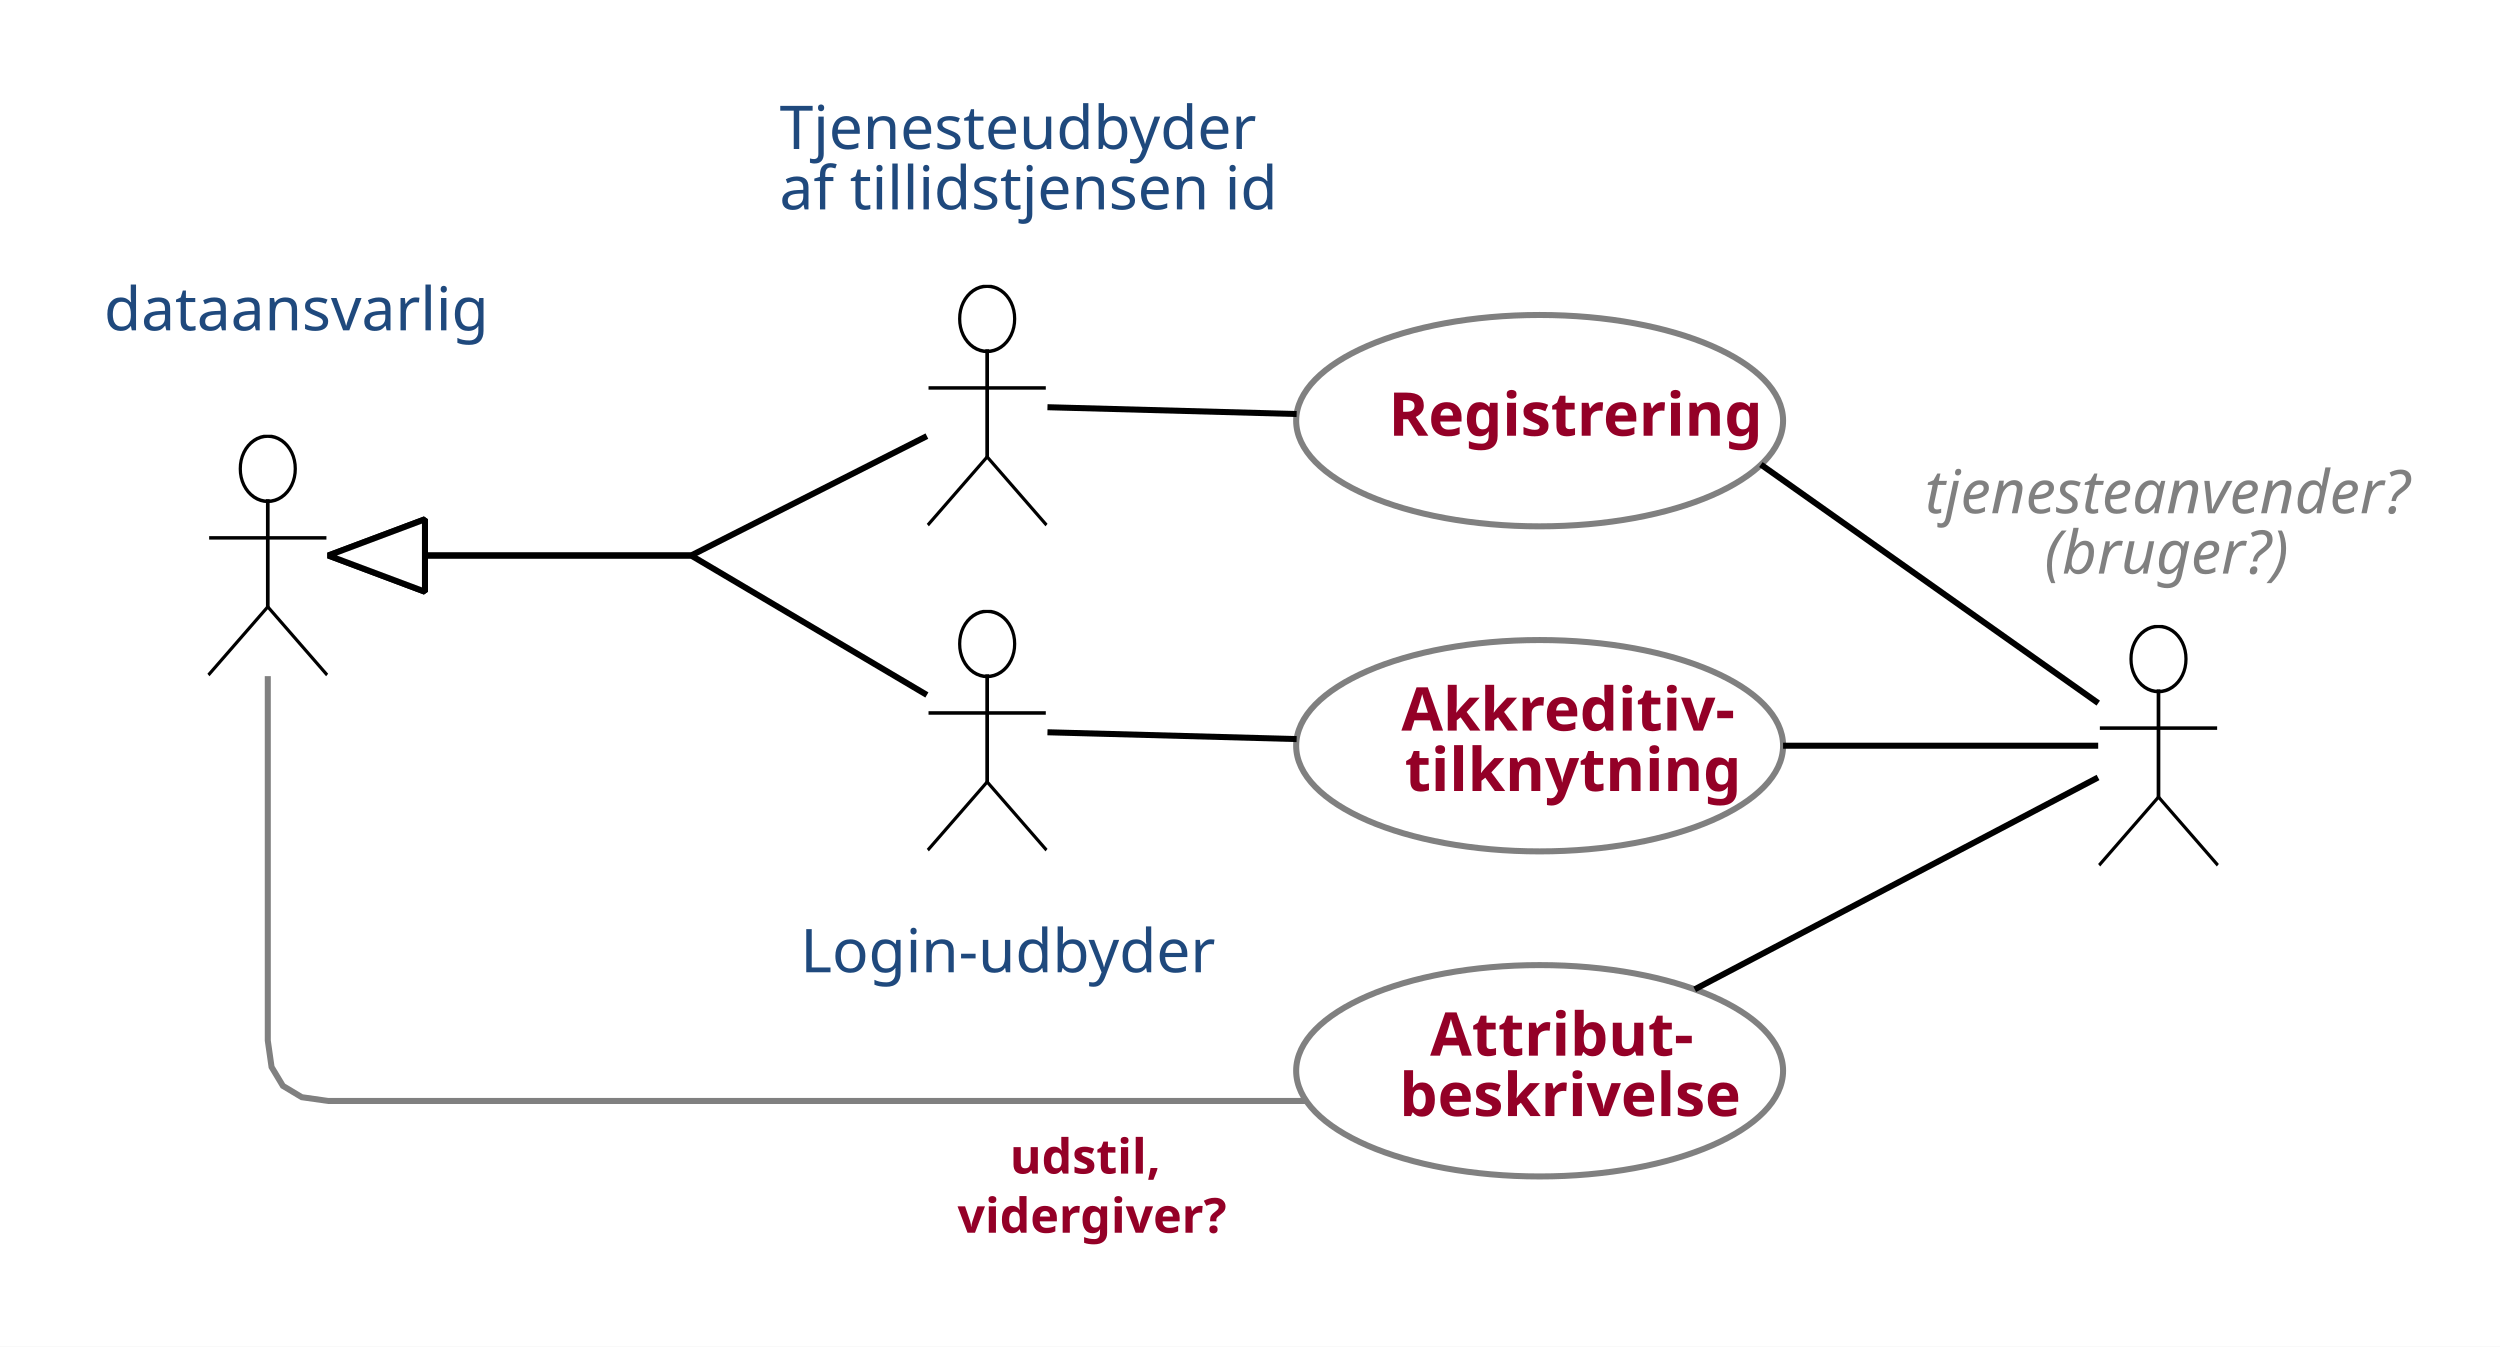
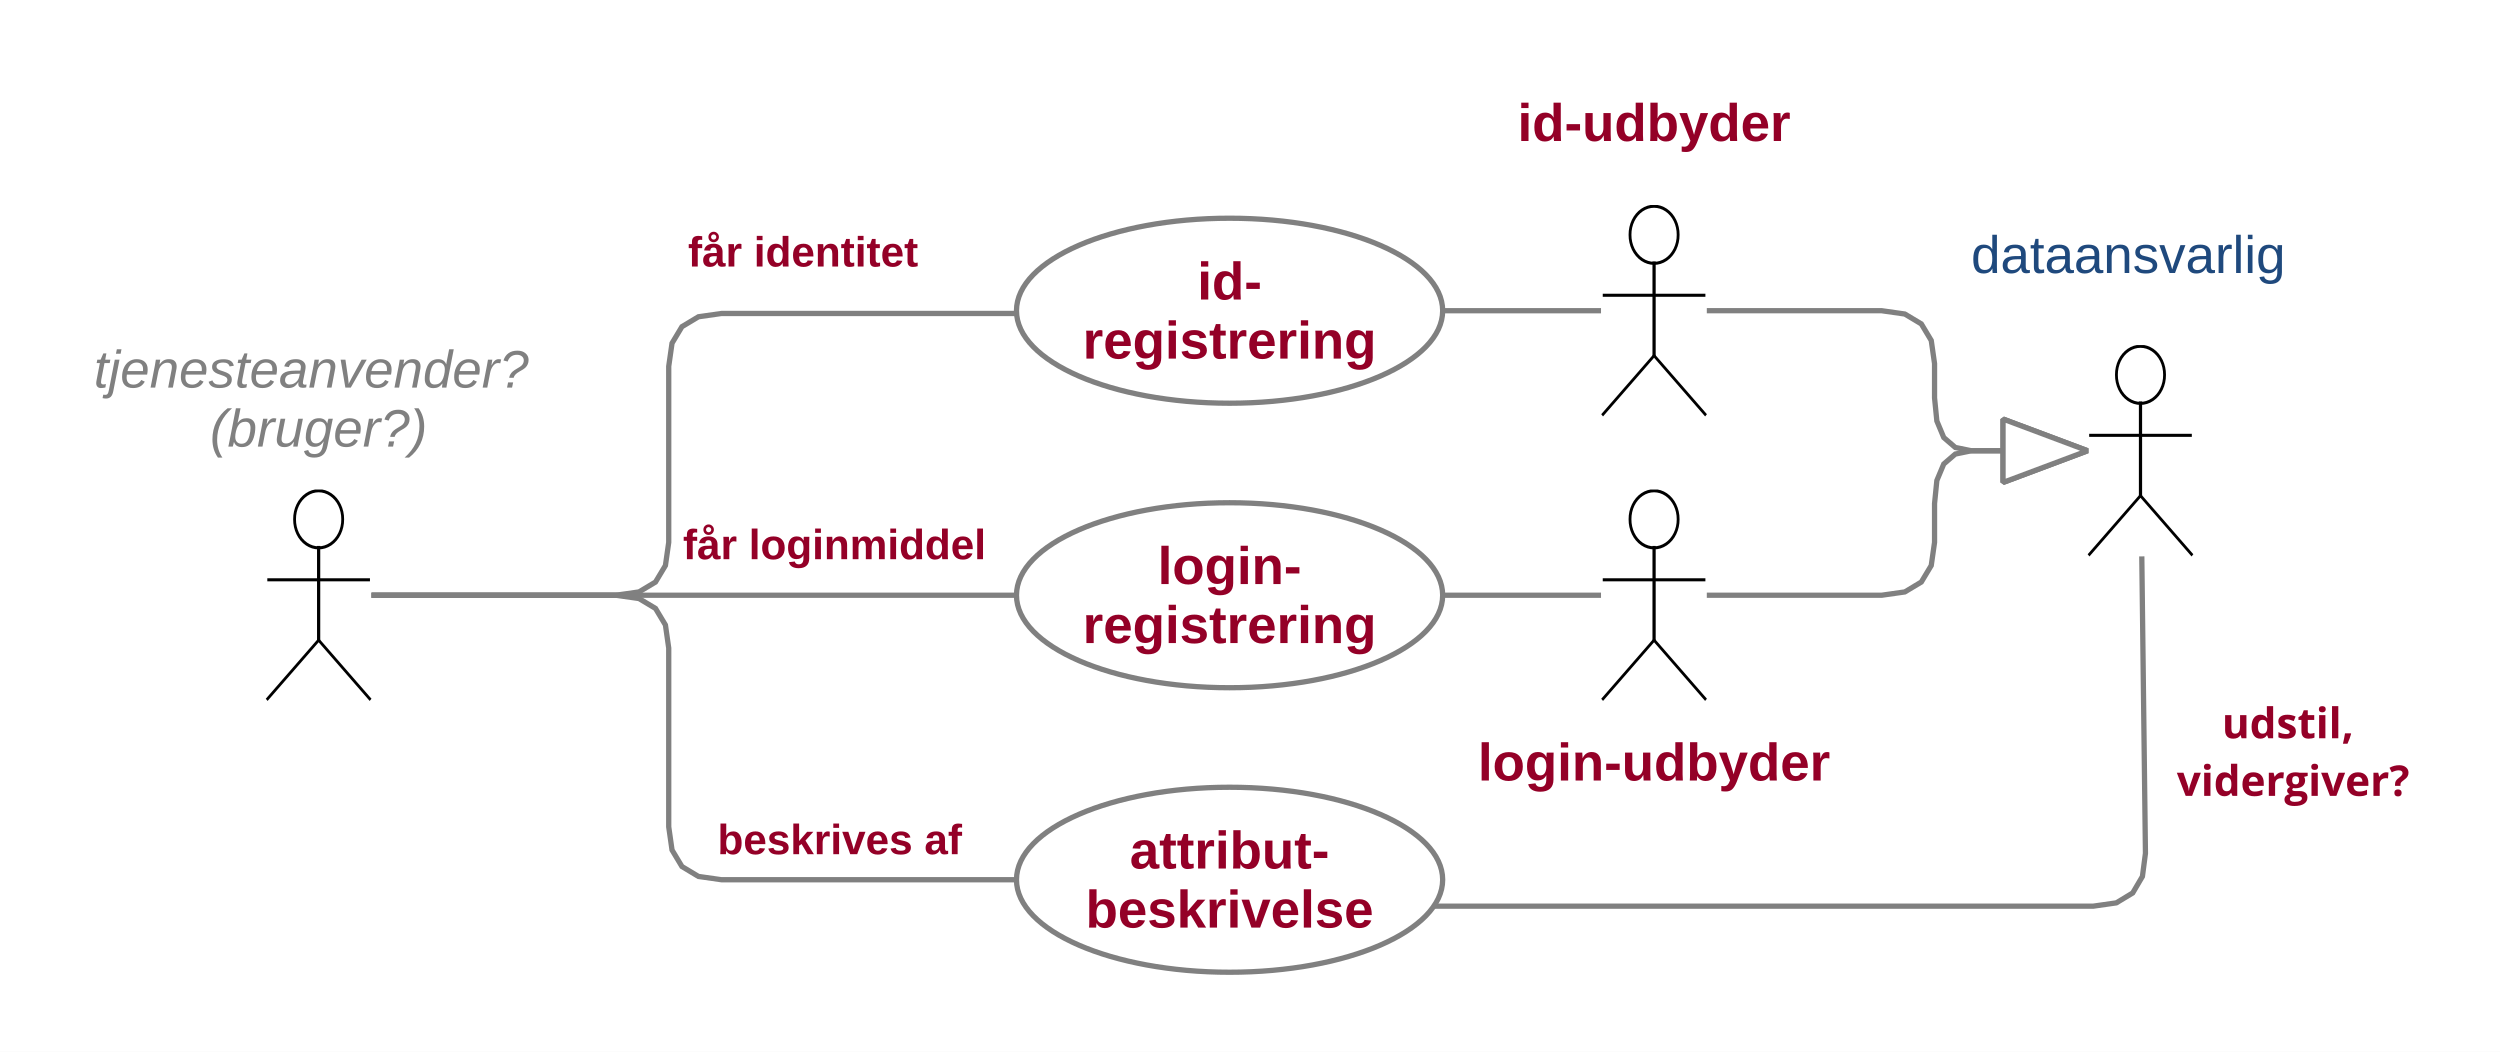
- <svg xmlns="http://www.w3.org/2000/svg" fill-opacity="1" color-rendering="auto" color-interpolation="auto" text-rendering="auto" stroke="black" stroke-linecap="square" width="414" stroke-miterlimit="10" shape-rendering="auto" stroke-opacity="1" fill="black" stroke-dasharray="none" font-weight="normal" stroke-width="1" height="223" font-family="'Dialog'" font-style="normal" stroke-linejoin="miter" font-size="12px" stroke-dashoffset="0" image-rendering="auto">
+ <svg xmlns="http://www.w3.org/2000/svg" fill-opacity="1" color-rendering="auto" color-interpolation="auto" text-rendering="auto" stroke="black" stroke-linecap="square" width="473" stroke-miterlimit="10" shape-rendering="auto" stroke-opacity="1" fill="black" stroke-dasharray="none" font-weight="normal" stroke-width="1" height="199" font-family="'Dialog'" font-style="normal" stroke-linejoin="miter" font-size="12px" stroke-dashoffset="0" image-rendering="auto">
  <defs id="genericDefs" />
  <g>
-     <g fill="white" text-rendering="geometricPrecision" shape-rendering="geometricPrecision" transform="translate(-332,-327)" stroke="white">
-       <rect x="332" width="414" height="223" y="327" clip-path="url(#clipPath2)" stroke="none" />
+     <g fill="white" text-rendering="geometricPrecision" shape-rendering="geometricPrecision" transform="translate(-13,0)" stroke="white">
+       <rect x="13" width="473" height="199" y="0" clip-path="url(#clipPath2)" stroke="none" />
    </g>
-     <g stroke-linecap="butt" font-size="10px" transform="matrix(1,0,0,1,-332,-327)" fill="rgb(148,0,39)" text-rendering="geometricPrecision" font-family="'Calibri'" shape-rendering="geometricPrecision" stroke="rgb(148,0,39)" font-weight="bold" stroke-miterlimit="1.45">
-       <text x="561.949" xml:space="preserve" y="399.161" clip-path="url(#clipPath2)" stroke="none">Registrering</text>
+     <g stroke-linecap="butt" font-size="10px" transform="matrix(1,0,0,1,-13,0)" fill="rgb(148,0,39)" text-rendering="geometricPrecision" font-family="'Arial'" shape-rendering="geometricPrecision" stroke="rgb(148,0,39)" font-weight="bold" stroke-miterlimit="1.45">
+       <text x="239.526" xml:space="preserve" y="56.669" clip-path="url(#clipPath2)" stroke="none">id-</text>
+       <text x="217.849" xml:space="preserve" y="67.841" clip-path="url(#clipPath2)" stroke="none">registrering</text>
    </g>
-     <g stroke-linecap="butt" transform="matrix(1,0,0,1,-332,-327)" fill="gray" text-rendering="geometricPrecision" shape-rendering="geometricPrecision" stroke="gray" stroke-miterlimit="1.45">
-       <ellipse rx="40.317" fill="none" ry="17.5" clip-path="url(#clipPath2)" cx="586.961" cy="396.661" />
+     <g stroke-linecap="butt" transform="matrix(1,0,0,1,-13,0)" fill="gray" text-rendering="geometricPrecision" shape-rendering="geometricPrecision" stroke="gray" stroke-miterlimit="1.45">
+       <ellipse rx="40.317" fill="none" ry="17.5" clip-path="url(#clipPath2)" cx="245.635" cy="58.788" />
    </g>
-     <g stroke-linecap="butt" font-size="10px" transform="matrix(1,0,0,1,-332,-327)" fill="rgb(148,0,39)" text-rendering="geometricPrecision" font-family="'Calibri'" shape-rendering="geometricPrecision" stroke="rgb(148,0,39)" font-weight="bold" stroke-miterlimit="1.45">
-       <text x="564.068" xml:space="preserve" y="447.991" clip-path="url(#clipPath2)" stroke="none">Akkreditiv-</text>
-       <text x="564.622" xml:space="preserve" y="457.991" clip-path="url(#clipPath2)" stroke="none">tilknytning</text>
+     <g stroke-linecap="butt" font-size="10px" transform="matrix(1,0,0,1,-13,0)" fill="rgb(148,0,39)" text-rendering="geometricPrecision" font-family="'Arial'" shape-rendering="geometricPrecision" stroke="rgb(148,0,39)" font-weight="bold" stroke-miterlimit="1.45">
+       <text x="232.029" xml:space="preserve" y="110.499" clip-path="url(#clipPath2)" stroke="none">login-</text>
+       <text x="217.849" xml:space="preserve" y="121.67" clip-path="url(#clipPath2)" stroke="none">registrering</text>
    </g>
-     <g stroke-linecap="butt" transform="matrix(1,0,0,1,-332,-327)" fill="gray" text-rendering="geometricPrecision" shape-rendering="geometricPrecision" stroke="gray" stroke-miterlimit="1.45">
-       <ellipse rx="40.317" fill="none" ry="17.5" clip-path="url(#clipPath2)" cx="586.961" cy="450.491" />
+     <g stroke-linecap="butt" transform="matrix(1,0,0,1,-13,0)" fill="gray" text-rendering="geometricPrecision" shape-rendering="geometricPrecision" stroke="gray" stroke-miterlimit="1.45">
+       <ellipse rx="40.317" fill="none" ry="17.5" clip-path="url(#clipPath2)" cx="245.635" cy="112.618" />
    </g>
-     <g stroke-linecap="butt" font-size="10px" transform="matrix(1,0,0,1,-332,-327)" fill="rgb(148,0,39)" text-rendering="geometricPrecision" font-family="'Calibri'" shape-rendering="geometricPrecision" stroke="rgb(148,0,39)" font-weight="bold" stroke-miterlimit="1.45">
-       <text x="568.829" xml:space="preserve" y="501.82" clip-path="url(#clipPath2)" stroke="none">Attribut-</text>
-       <text x="563.738" xml:space="preserve" y="511.82" clip-path="url(#clipPath2)" stroke="none">beskrivelse</text>
+     <g stroke-linecap="butt" font-size="10px" transform="matrix(1,0,0,1,-13,0)" fill="rgb(148,0,39)" text-rendering="geometricPrecision" font-family="'Arial'" shape-rendering="geometricPrecision" stroke="rgb(148,0,39)" font-weight="bold" stroke-miterlimit="1.45">
+       <text x="226.75" xml:space="preserve" y="164.328" clip-path="url(#clipPath2)" stroke="none">attribut-</text>
+       <text x="218.391" xml:space="preserve" y="175.5" clip-path="url(#clipPath2)" stroke="none">beskrivelse</text>
    </g>
-     <g stroke-linecap="butt" transform="matrix(1,0,0,1,-332,-327)" fill="gray" text-rendering="geometricPrecision" shape-rendering="geometricPrecision" stroke="gray" stroke-miterlimit="1.45">
-       <ellipse rx="40.317" fill="none" ry="17.5" clip-path="url(#clipPath2)" cx="586.961" cy="504.32" />
+     <g stroke-linecap="butt" transform="matrix(1,0,0,1,-13,0)" fill="gray" text-rendering="geometricPrecision" shape-rendering="geometricPrecision" stroke="gray" stroke-miterlimit="1.45">
+       <ellipse rx="40.317" fill="none" ry="17.5" clip-path="url(#clipPath2)" cx="245.635" cy="166.447" />
    </g>
-     <g text-rendering="geometricPrecision" shape-rendering="geometricPrecision" transform="matrix(0.4914,0,0,0.5809,34.2718,71.9906)">
+     <g text-rendering="geometricPrecision" shape-rendering="geometricPrecision" transform="matrix(0.4914,0,0,0.5809,394.9079,65.2828)">
      <g clip-path="url(#clipPath3)">
        <svg opacity="1" writing-mode="lr-tb" stop-color="rgb(0, 0, 0)" shape-rendering="auto" glyph-orientation-horizontal="0deg" color-profile="auto" lighting-color="rgb(255, 255, 255)" color="rgb(0, 0, 0)" font-weight="400" alignment-baseline="auto" font-style="normal" version="1.0" color-interpolation-filters="linearrgb" text-anchor="start" stroke-linecap="butt" color-interpolation="srgb" font-variant="normal" word-spacing="normal" fill-opacity="1" text-rendering="auto" clip-path="none" text-decoration="none" letter-spacing="normal" glyph-orientation-vertical="auto" display="inline" font-size-adjust="none" overflow="hidden" fill="rgb(0, 0, 0)" font-stretch="normal" stroke-dasharray="none" id="svg1.svg2" stroke-miterlimit="4" stop-opacity="1" color-rendering="auto" font-size="12" pointer-events="visiblepainted" mask="none" direction="ltr" baseline-shift="baseline" enable-background="accumulate" fill-rule="nonzero" image-rendering="auto" stroke-dashoffset="0" marker-end="none" width="41" clip="auto" cursor="auto" stroke="none" filter="none" visibility="visible" kerning="auto" stroke-width="1" font-family="&quot;Arial&quot;,&quot;Helvetica&quot;,sans-serif" flood-opacity="1" clip-rule="nonzero" src="none" height="68.997" unicode-bidi="normal" stroke-linejoin="miter" stroke-opacity="1" flood-color="rgb(0, 0, 0)" dominant-baseline="auto" marker-start="none" marker-mid="none">
          <defs id="svg1.defs4">
            <clipPath clipPathUnits="userSpaceOnUse" id="clipPath1">
-               <path d="M0 0 L414 0 L414 223 L0 223 L0 0 Z" />
+               <path d="M0 0 L473 0 L473 199 L0 199 L0 0 Z" />
            </clipPath>
            <clipPath clipPathUnits="userSpaceOnUse" id="clipPath2">
-               <path d="M332 327 L746 327 L746 550 L332 550 L332 327 Z" />
+               <path d="M13 0 L486 0 L486 199 L13 199 L13 0 Z" />
            </clipPath>
            <clipPath clipPathUnits="userSpaceOnUse" id="clipPath3">
-               <path d="M-69.738 -123.924 L772.691 -123.924 L772.691 259.947 L-69.738 259.947 L-69.738 -123.924 Z" />
+               <path d="M-803.58 -112.378 L158.906 -112.378 L158.906 230.18 L-803.58 230.18 L-803.58 -112.378 Z" />
            </clipPath>
            <clipPath clipPathUnits="userSpaceOnUse" id="clipPath4">
-               <path d="M-706.852 -178.148 L135.577 -178.148 L135.577 205.723 L-706.852 205.723 L-706.852 -178.148 Z" />
+               <path d="M-102.175 -159.432 L860.311 -159.432 L860.311 183.126 L-102.175 183.126 L-102.175 -159.432 Z" />
            </clipPath>
            <clipPath clipPathUnits="userSpaceOnUse" id="clipPath5">
-               <path d="M-312.147 -173.845 L530.282 -173.845 L530.282 210.027 L-312.147 210.027 L-312.147 -173.845 Z" />
+               <path d="M-616.31 -159.432 L346.175 -159.432 L346.175 183.126 L-616.31 183.126 L-616.31 -159.432 Z" />
            </clipPath>
            <clipPath clipPathUnits="userSpaceOnUse" id="clipPath6">
-               <path d="M-312.147 -81.183 L530.282 -81.183 L530.282 302.688 L-312.147 302.688 L-312.147 -81.183 Z" />
+               <path d="M-616.31 -66.77 L346.175 -66.77 L346.175 275.788 L-616.31 275.788 L-616.31 -66.77 Z" />
            </clipPath>
          </defs>
          <g id="svg1.layer1" transform="translate(-29.5,-42.95948)">
            <a id="svg1.a3142" transform="matrix(1.087391,0,0,1,-4.4742,0)">
              <path transform="translate(11.58689,5.290899)" style="fill:none;fill-rule:evenodd;stroke:#000000;stroke-width:1px;stroke-linecap:butt;stroke-linejoin:miter;stroke-opacity:1" id="svg1.path2160" d="M 47.029 47.37 A 8.52 9.201 0 1 1  29.99,47.37 A 8.52 9.201 0 1 1  47.029 47.37 z" />
            </a>
            <path style="fill:none" d="M 47.711 48.392 A 3.749 0 0 1 1  40.213,48.392 A 3.749 0 0 1 1  47.711 48.392 z" id="svg1.path3134" />
            <path style="fill:none;fill-rule:evenodd;stroke:#000000;stroke-width:1.243px;stroke-linecap:butt;stroke-linejoin:miter;stroke-opacity:1" d="M 50,61.337 C 50,91.363 50,92.248 50,92.248" id="svg1.path3136" />
            <path style="fill:none;fill-rule:evenodd;stroke:#000000;stroke-width:1px;stroke-linecap:butt;stroke-linejoin:miter;stroke-opacity:1" d="M 69.761,72.362 C 69.761,72.362 69.761,72.362 50.239,72.362 C 30.239,72.362 30.239,72.362 30.239,72.362 L 30.239,72.362" id="svg1.path3138" />
            <path style="fill:none;fill-rule:evenodd;stroke:#000000;stroke-width:1px;stroke-linecap:butt;stroke-linejoin:miter;stroke-opacity:1" d="M 30,111.457 C 30,111.457 30,111.457 50,92.014 C 70,111.457 70,111.457 70,111.457" id="svg1.path3140" />
          </g>
        </svg>
      </g>
    </g>
-     <g stroke-linecap="butt" font-size="10px" transform="matrix(1,0,0,1,-332,-327)" fill="rgb(31,73,125)" text-rendering="geometricPrecision" font-family="'Calibri'" shape-rendering="geometricPrecision" stroke="rgb(31,73,125)" stroke-miterlimit="1.45">
-       <text x="349.232" xml:space="preserve" y="381.708" clip-path="url(#clipPath2)" stroke="none">dataansvarlig</text>
+     <g stroke-linecap="butt" font-size="10px" transform="matrix(1,0,0,1,-13,0)" fill="rgb(31,73,125)" text-rendering="geometricPrecision" font-family="'Arial'" shape-rendering="geometricPrecision" stroke="rgb(31,73,125)" stroke-miterlimit="1.45">
+       <text x="385.927" xml:space="preserve" y="51.66" clip-path="url(#clipPath2)" stroke="none">dataansvarlig</text>
    </g>
-     <g text-rendering="geometricPrecision" shape-rendering="geometricPrecision" transform="matrix(0.4914,0,0,0.5809,347.3728,103.4906)">
+     <g text-rendering="geometricPrecision" shape-rendering="geometricPrecision" transform="matrix(0.4914,0,0,0.5809,50.2123,92.6177)">
      <g clip-path="url(#clipPath4)">
        <svg opacity="1" writing-mode="lr-tb" stop-color="rgb(0, 0, 0)" shape-rendering="auto" glyph-orientation-horizontal="0deg" color-profile="auto" lighting-color="rgb(255, 255, 255)" color="rgb(0, 0, 0)" font-weight="400" alignment-baseline="auto" font-style="normal" version="1.0" color-interpolation-filters="linearrgb" text-anchor="start" stroke-linecap="butt" color-interpolation="srgb" font-variant="normal" word-spacing="normal" fill-opacity="1" text-rendering="auto" clip-path="none" text-decoration="none" letter-spacing="normal" glyph-orientation-vertical="auto" display="inline" font-size-adjust="none" overflow="hidden" fill="rgb(0, 0, 0)" font-stretch="normal" stroke-dasharray="none" id="svg2.svg2" stroke-miterlimit="4" stop-opacity="1" color-rendering="auto" font-size="12" pointer-events="visiblepainted" mask="none" direction="ltr" baseline-shift="baseline" enable-background="accumulate" fill-rule="nonzero" image-rendering="auto" stroke-dashoffset="0" marker-end="none" width="41" clip="auto" cursor="auto" stroke="none" filter="none" visibility="visible" kerning="auto" stroke-width="1" font-family="&quot;Arial&quot;,&quot;Helvetica&quot;,sans-serif" flood-opacity="1" clip-rule="nonzero" src="none" height="68.997" unicode-bidi="normal" stroke-linejoin="miter" stroke-opacity="1" flood-color="rgb(0, 0, 0)" dominant-baseline="auto" marker-start="none" marker-mid="none">
          <defs id="svg2.defs4" />
          <g id="svg2.layer1" transform="translate(-29.5,-42.95948)">
            <a id="svg2.a3142" transform="matrix(1.087391,0,0,1,-4.4742,0)">
              <path transform="translate(11.58689,5.290899)" style="fill:none;fill-rule:evenodd;stroke:#000000;stroke-width:1px;stroke-linecap:butt;stroke-linejoin:miter;stroke-opacity:1" id="svg2.path2160" d="M 47.029 47.37 A 8.52 9.201 0 1 1  29.99,47.37 A 8.52 9.201 0 1 1  47.029 47.37 z" />
            </a>
            <path style="fill:none" d="M 47.711 48.392 A 3.749 0 0 1 1  40.213,48.392 A 3.749 0 0 1 1  47.711 48.392 z" id="svg2.path3134" />
            <path style="fill:none;fill-rule:evenodd;stroke:#000000;stroke-width:1.243px;stroke-linecap:butt;stroke-linejoin:miter;stroke-opacity:1" d="M 50,61.337 C 50,91.363 50,92.248 50,92.248" id="svg2.path3136" />
            <path style="fill:none;fill-rule:evenodd;stroke:#000000;stroke-width:1px;stroke-linecap:butt;stroke-linejoin:miter;stroke-opacity:1" d="M 69.761,72.362 C 69.761,72.362 69.761,72.362 50.239,72.362 C 30.239,72.362 30.239,72.362 30.239,72.362 L 30.239,72.362" id="svg2.path3138" />
            <path style="fill:none;fill-rule:evenodd;stroke:#000000;stroke-width:1px;stroke-linecap:butt;stroke-linejoin:miter;stroke-opacity:1" d="M 30,111.457 C 30,111.457 30,111.457 50,92.014 C 70,111.457 70,111.457 70,111.457" id="svg2.path3140" />
          </g>
        </svg>
      </g>
    </g>
-     <g stroke-linecap="butt" font-size="10px" transform="matrix(1,0,0,1,-332,-327)" fill="gray" text-rendering="geometricPrecision" font-family="'Calibri'" shape-rendering="geometricPrecision" font-style="italic" stroke="gray" stroke-miterlimit="1.45">
-       <text x="650.773" xml:space="preserve" y="411.991" clip-path="url(#clipPath2)" stroke="none">tjenesteanvender? </text>
-       <text x="670.57" xml:space="preserve" y="421.991" clip-path="url(#clipPath2)" stroke="none">(bruger?)</text>
+     <g stroke-linecap="butt" font-size="10px" transform="matrix(1,0,0,1,-13,0)" fill="gray" text-rendering="geometricPrecision" font-family="'Arial'" shape-rendering="geometricPrecision" font-style="italic" stroke="gray" stroke-miterlimit="1.45">
+       <text x="30.755" xml:space="preserve" y="73.327" clip-path="url(#clipPath2)" stroke="none">tjenesteanvender? </text>
+       <text x="52.723" xml:space="preserve" y="84.499" clip-path="url(#clipPath2)" stroke="none">(bruger?)</text>
    </g>
-     <g text-rendering="geometricPrecision" shape-rendering="geometricPrecision" transform="matrix(0.4914,0,0,0.5809,153.4005,100.9906)">
+     <g text-rendering="geometricPrecision" shape-rendering="geometricPrecision" transform="matrix(0.4914,0,0,0.5809,302.8771,92.6177)">
      <g clip-path="url(#clipPath5)">
        <svg opacity="1" writing-mode="lr-tb" stop-color="rgb(0, 0, 0)" shape-rendering="auto" glyph-orientation-horizontal="0deg" color-profile="auto" lighting-color="rgb(255, 255, 255)" color="rgb(0, 0, 0)" font-weight="400" alignment-baseline="auto" font-style="normal" version="1.0" color-interpolation-filters="linearrgb" text-anchor="start" stroke-linecap="butt" color-interpolation="srgb" font-variant="normal" word-spacing="normal" fill-opacity="1" text-rendering="auto" clip-path="none" text-decoration="none" letter-spacing="normal" glyph-orientation-vertical="auto" display="inline" font-size-adjust="none" overflow="hidden" fill="rgb(0, 0, 0)" font-stretch="normal" stroke-dasharray="none" id="svg3.svg2" stroke-miterlimit="4" stop-opacity="1" color-rendering="auto" font-size="12" pointer-events="visiblepainted" mask="none" direction="ltr" baseline-shift="baseline" enable-background="accumulate" fill-rule="nonzero" image-rendering="auto" stroke-dashoffset="0" marker-end="none" width="41" clip="auto" cursor="auto" stroke="none" filter="none" visibility="visible" kerning="auto" stroke-width="1" font-family="&quot;Arial&quot;,&quot;Helvetica&quot;,sans-serif" flood-opacity="1" clip-rule="nonzero" src="none" height="68.997" unicode-bidi="normal" stroke-linejoin="miter" stroke-opacity="1" flood-color="rgb(0, 0, 0)" dominant-baseline="auto" marker-start="none" marker-mid="none">
          <defs id="svg3.defs4" />
          <g id="svg3.layer1" transform="translate(-29.5,-42.95948)">
            <a id="svg3.a3142" transform="matrix(1.087391,0,0,1,-4.4742,0)">
              <path transform="translate(11.58689,5.290899)" style="fill:none;fill-rule:evenodd;stroke:#000000;stroke-width:1px;stroke-linecap:butt;stroke-linejoin:miter;stroke-opacity:1" id="svg3.path2160" d="M 47.029 47.37 A 8.52 9.201 0 1 1  29.99,47.37 A 8.52 9.201 0 1 1  47.029 47.37 z" />
            </a>
            <path style="fill:none" d="M 47.711 48.392 A 3.749 0 0 1 1  40.213,48.392 A 3.749 0 0 1 1  47.711 48.392 z" id="svg3.path3134" />
            <path style="fill:none;fill-rule:evenodd;stroke:#000000;stroke-width:1.243px;stroke-linecap:butt;stroke-linejoin:miter;stroke-opacity:1" d="M 50,61.337 C 50,91.363 50,92.248 50,92.248" id="svg3.path3136" />
            <path style="fill:none;fill-rule:evenodd;stroke:#000000;stroke-width:1px;stroke-linecap:butt;stroke-linejoin:miter;stroke-opacity:1" d="M 69.761,72.362 C 69.761,72.362 69.761,72.362 50.239,72.362 C 30.239,72.362 30.239,72.362 30.239,72.362 L 30.239,72.362" id="svg3.path3138" />
            <path style="fill:none;fill-rule:evenodd;stroke:#000000;stroke-width:1px;stroke-linecap:butt;stroke-linejoin:miter;stroke-opacity:1" d="M 30,111.457 C 30,111.457 30,111.457 50,92.014 C 70,111.457 70,111.457 70,111.457" id="svg3.path3140" />
          </g>
        </svg>
      </g>
    </g>
-     <g stroke-linecap="butt" font-size="10px" transform="matrix(1,0,0,1,-332,-327)" fill="rgb(31,73,125)" text-rendering="geometricPrecision" font-family="'Calibri'" shape-rendering="geometricPrecision" stroke="rgb(31,73,125)" stroke-miterlimit="1.45">
-       <text x="464.546" xml:space="preserve" y="488.004" clip-path="url(#clipPath2)" stroke="none">Login-udbyder</text>
+     <g stroke-linecap="butt" font-size="10px" transform="matrix(1,0,0,1,-13,0)" fill="rgb(148,0,39)" text-rendering="geometricPrecision" font-family="'Arial'" shape-rendering="geometricPrecision" stroke="rgb(148,0,39)" font-weight="bold" stroke-miterlimit="1.45">
+       <text x="292.622" xml:space="preserve" y="147.67" clip-path="url(#clipPath2)" stroke="none">login-udbyder</text>
    </g>
-     <g text-rendering="geometricPrecision" shape-rendering="geometricPrecision" transform="matrix(0.4914,0,0,0.5809,153.4005,47.1613)">
+     <g text-rendering="geometricPrecision" shape-rendering="geometricPrecision" transform="matrix(0.4914,0,0,0.5809,302.8771,38.7884)">
      <g clip-path="url(#clipPath6)">
        <svg opacity="1" writing-mode="lr-tb" stop-color="rgb(0, 0, 0)" shape-rendering="auto" glyph-orientation-horizontal="0deg" color-profile="auto" lighting-color="rgb(255, 255, 255)" color="rgb(0, 0, 0)" font-weight="400" alignment-baseline="auto" font-style="normal" version="1.0" color-interpolation-filters="linearrgb" text-anchor="start" stroke-linecap="butt" color-interpolation="srgb" font-variant="normal" word-spacing="normal" fill-opacity="1" text-rendering="auto" clip-path="none" text-decoration="none" letter-spacing="normal" glyph-orientation-vertical="auto" display="inline" font-size-adjust="none" overflow="hidden" fill="rgb(0, 0, 0)" font-stretch="normal" stroke-dasharray="none" id="svg4.svg2" stroke-miterlimit="4" stop-opacity="1" color-rendering="auto" font-size="12" pointer-events="visiblepainted" mask="none" direction="ltr" baseline-shift="baseline" enable-background="accumulate" fill-rule="nonzero" image-rendering="auto" stroke-dashoffset="0" marker-end="none" width="41" clip="auto" cursor="auto" stroke="none" filter="none" visibility="visible" kerning="auto" stroke-width="1" font-family="&quot;Arial&quot;,&quot;Helvetica&quot;,sans-serif" flood-opacity="1" clip-rule="nonzero" src="none" height="68.997" unicode-bidi="normal" stroke-linejoin="miter" stroke-opacity="1" flood-color="rgb(0, 0, 0)" dominant-baseline="auto" marker-start="none" marker-mid="none">
          <defs id="svg4.defs4" />
          <g id="svg4.layer1" transform="translate(-29.5,-42.95948)">
            <a id="svg4.a3142" transform="matrix(1.087391,0,0,1,-4.4742,0)">
              <path transform="translate(11.58689,5.290899)" style="fill:none;fill-rule:evenodd;stroke:#000000;stroke-width:1px;stroke-linecap:butt;stroke-linejoin:miter;stroke-opacity:1" id="svg4.path2160" d="M 47.029 47.37 A 8.52 9.201 0 1 1  29.99,47.37 A 8.52 9.201 0 1 1  47.029 47.37 z" />
            </a>
            <path style="fill:none" d="M 47.711 48.392 A 3.749 0 0 1 1  40.213,48.392 A 3.749 0 0 1 1  47.711 48.392 z" id="svg4.path3134" />
            <path style="fill:none;fill-rule:evenodd;stroke:#000000;stroke-width:1.243px;stroke-linecap:butt;stroke-linejoin:miter;stroke-opacity:1" d="M 50,61.337 C 50,91.363 50,92.248 50,92.248" id="svg4.path3136" />
            <path style="fill:none;fill-rule:evenodd;stroke:#000000;stroke-width:1px;stroke-linecap:butt;stroke-linejoin:miter;stroke-opacity:1" d="M 69.761,72.362 C 69.761,72.362 69.761,72.362 50.239,72.362 C 30.239,72.362 30.239,72.362 30.239,72.362 L 30.239,72.362" id="svg4.path3138" />
            <path style="fill:none;fill-rule:evenodd;stroke:#000000;stroke-width:1px;stroke-linecap:butt;stroke-linejoin:miter;stroke-opacity:1" d="M 30,111.457 C 30,111.457 30,111.457 50,92.014 C 70,111.457 70,111.457 70,111.457" id="svg4.path3140" />
          </g>
        </svg>
      </g>
    </g>
-     <g stroke-linecap="butt" font-size="10px" transform="matrix(1,0,0,1,-332,-327)" fill="rgb(31,73,125)" text-rendering="geometricPrecision" font-family="'Calibri'" shape-rendering="geometricPrecision" stroke="rgb(31,73,125)" stroke-miterlimit="1.45">
-       <text x="461.119" xml:space="preserve" y="351.67" clip-path="url(#clipPath2)" stroke="none">Tjenesteudbyder</text>
-       <text x="458.485" xml:space="preserve" y="361.67" clip-path="url(#clipPath2)" stroke="none"> af tillidstjensen id</text>
+     <g stroke-linecap="butt" font-size="10px" transform="matrix(1,0,0,1,-13,0)" fill="rgb(148,0,39)" text-rendering="geometricPrecision" font-family="'Arial'" shape-rendering="geometricPrecision" stroke="rgb(148,0,39)" font-weight="bold" stroke-miterlimit="1.45">
+       <text x="300.119" xml:space="preserve" y="26.678" clip-path="url(#clipPath2)" stroke="none">id-udbyder</text>
    </g>
-     <g stroke-linecap="butt" transform="matrix(1,0,0,1,-332,-327)" fill="gray" text-rendering="geometricPrecision" shape-rendering="geometricPrecision" stroke="gray" stroke-miterlimit="1.45">
-       <path fill="none" d="M548.286 509.32 L386.346 509.32 L381.971 508.695 L378.846 506.82 L376.971 503.695 L376.346 499.32 L376.346 438.971" clip-path="url(#clipPath2)" />
+     <g stroke-linecap="butt" transform="matrix(1,0,0,1,-13,0)" fill="gray" text-rendering="geometricPrecision" shape-rendering="geometricPrecision" stroke="gray" stroke-miterlimit="1.45">
+       <path fill="none" d="M284.305 171.447 L409.041 171.447 L413.408 170.822 L416.51 168.947 L418.347 165.822 L418.918 161.448 L418.228 105.267" clip-path="url(#clipPath2)" />
    </g>
-     <g stroke-linecap="butt" font-size="8px" transform="matrix(1,0,0,1,-332,-327)" fill="rgb(148,0,39)" text-rendering="geometricPrecision" shape-rendering="geometricPrecision" stroke="rgb(148,0,39)" font-weight="bold" stroke-miterlimit="1.45">
-       <text x="499.243" xml:space="preserve" y="521.344" clip-path="url(#clipPath2)" stroke="none">udstil, </text>
-       <text x="490.568" xml:space="preserve" y="531.145" clip-path="url(#clipPath2)" stroke="none">vidergiver?</text>
+     <g stroke-linecap="butt" font-size="8px" transform="matrix(1,0,0,1,-13,0)" fill="rgb(148,0,39)" text-rendering="geometricPrecision" font-family="'Open Sans'" shape-rendering="geometricPrecision" stroke="rgb(148,0,39)" font-weight="bold" stroke-miterlimit="1.45">
+       <text x="433.381" xml:space="preserve" y="139.678" clip-path="url(#clipPath2)" stroke="none">udstil, </text>
+       <text x="424.856" xml:space="preserve" y="150.573" clip-path="url(#clipPath2)" stroke="none">vidergiver?</text>
    </g>
-     <g text-rendering="geometricPrecision" stroke-miterlimit="1.45" shape-rendering="geometricPrecision" transform="matrix(1,0,0,1,-332,-327)" stroke-linecap="butt">
-       <path fill="none" d="M627.278 450.491 L679.46 450.491" clip-path="url(#clipPath2)" />
-       <path fill="none" d="M612.644 490.83 L679.434 455.75" clip-path="url(#clipPath2)" />
-       <path fill="none" d="M679.471 443.436 L623.607 403.934" clip-path="url(#clipPath2)" />
-       <path fill="none" d="M546.724 449.391 L505.459 448.263" clip-path="url(#clipPath2)" />
-       <path fill="none" d="M485.492 442.086 L446.445 418.991 L401.375 418.991" clip-path="url(#clipPath2)" />
-       <path fill="white" d="M386.375 418.991 L402.375 424.991 L402.375 412.991 Z" clip-path="url(#clipPath2)" stroke="none" />
-       <path fill="none" d="M386.375 418.991 L402.375 424.991 L402.375 412.991 Z" clip-path="url(#clipPath2)" />
-       <path fill="none" d="M546.724 395.562 L505.459 394.434" clip-path="url(#clipPath2)" />
-       <path fill="none" d="M485.492 399.217 L446.445 418.991 L401.375 418.991" clip-path="url(#clipPath2)" />
-       <path fill="white" d="M386.375 418.991 L402.375 424.991 L402.375 412.991 Z" clip-path="url(#clipPath2)" stroke="none" />
-       <path fill="none" d="M386.375 418.991 L402.375 424.991 L402.375 412.991 Z" clip-path="url(#clipPath2)" />
+     <g stroke-linecap="butt" transform="matrix(1,0,0,1,-13,0)" fill="gray" text-rendering="geometricPrecision" shape-rendering="geometricPrecision" stroke="gray" stroke-miterlimit="1.45">
+       <path fill="none" d="M205.317 112.618 L83.311 112.618" clip-path="url(#clipPath2)" />
+     </g>
+     <g stroke-linecap="butt" font-size="8px" transform="matrix(1,0,0,1,-13,0)" fill="rgb(148,0,39)" text-rendering="geometricPrecision" font-family="'Arial'" shape-rendering="geometricPrecision" stroke="rgb(148,0,39)" font-weight="bold" stroke-miterlimit="1.45">
+       <text x="142.215" xml:space="preserve" y="105.8" clip-path="url(#clipPath2)" stroke="none">får loginmiddel</text>
+     </g>
+     <g stroke-linecap="butt" transform="matrix(1,0,0,1,-13,0)" fill="gray" text-rendering="geometricPrecision" shape-rendering="geometricPrecision" stroke="gray" stroke-miterlimit="1.45">
+       <path fill="none" d="M205.317 166.447 L149.523 166.447 L145.148 165.822 L142.023 163.947 L140.148 160.822 L139.523 156.447 L139.523 122.618 L138.898 118.243 L137.023 115.118 L133.898 113.243 L129.523 112.618 L83.28 112.618" clip-path="url(#clipPath2)" />
+     </g>
+     <g stroke-linecap="butt" font-size="8px" transform="matrix(1,0,0,1,-13,0)" fill="rgb(148,0,39)" text-rendering="geometricPrecision" font-family="'Arial'" shape-rendering="geometricPrecision" stroke="rgb(148,0,39)" font-weight="bold" stroke-miterlimit="1.45">
+       <text x="148.75" xml:space="preserve" y="161.612" clip-path="url(#clipPath2)" stroke="none">beskrives af</text>
+     </g>
+     <g stroke-linecap="butt" transform="matrix(1,0,0,1,-13,0)" fill="gray" text-rendering="geometricPrecision" shape-rendering="geometricPrecision" stroke="gray" stroke-miterlimit="1.45">
+       <path fill="none" d="M83.28 112.618 L129.523 112.618 L133.898 111.993 L137.023 110.118 L138.898 106.993 L139.523 102.618 L139.523 69.308 L140.148 64.933 L142.023 61.807 L145.148 59.932 L149.523 59.307 L205.314 59.307" clip-path="url(#clipPath2)" />
+     </g>
+     <g stroke-linecap="butt" font-size="8px" transform="matrix(1,0,0,1,-13,0)" fill="rgb(148,0,39)" text-rendering="geometricPrecision" font-family="'Arial'" shape-rendering="geometricPrecision" stroke="rgb(148,0,39)" font-weight="bold" stroke-miterlimit="1.45">
+       <text x="143.168" xml:space="preserve" y="50.427" clip-path="url(#clipPath2)" stroke="none">får identitet</text>
+     </g>
+     <g stroke-linecap="butt" transform="matrix(1,0,0,1,-13,0)" fill="gray" text-rendering="geometricPrecision" shape-rendering="geometricPrecision" stroke="gray" stroke-miterlimit="1.45">
+       <path fill="none" d="M285.952 112.618 L315.913 112.618" clip-path="url(#clipPath2)" />
+       <path fill="none" d="M335.927 112.618 L369.016 112.618 L373.391 111.993 L376.516 110.118 L378.391 106.993 L379.016 102.618 L379.016 95.283 L379.452 90.908 L380.761 87.783 L382.942 85.908 L385.995 85.283 L392.974 85.283" clip-path="url(#clipPath2)" />
+       <path fill="white" d="M407.974 85.283 L391.974 79.283 L391.974 91.283 Z" clip-path="url(#clipPath2)" stroke="none" />
+       <path fill="none" d="M407.974 85.283 L391.974 79.283 L391.974 91.283 Z" clip-path="url(#clipPath2)" />
+       <path fill="none" d="M285.952 58.788 L315.913 58.788" clip-path="url(#clipPath2)" />
+       <path fill="none" d="M335.927 58.788 L369.016 58.788 L373.391 59.413 L376.516 61.288 L378.391 64.413 L379.016 68.788 L379.016 75.283 L379.452 79.658 L380.761 82.783 L382.942 84.658 L385.995 85.283 L392.974 85.283" clip-path="url(#clipPath2)" />
+       <path fill="white" d="M407.974 85.283 L391.974 79.283 L391.974 91.283 Z" clip-path="url(#clipPath2)" stroke="none" />
+       <path fill="none" d="M407.974 85.283 L391.974 79.283 L391.974 91.283 Z" clip-path="url(#clipPath2)" />
    </g>
  </g>
</svg>
